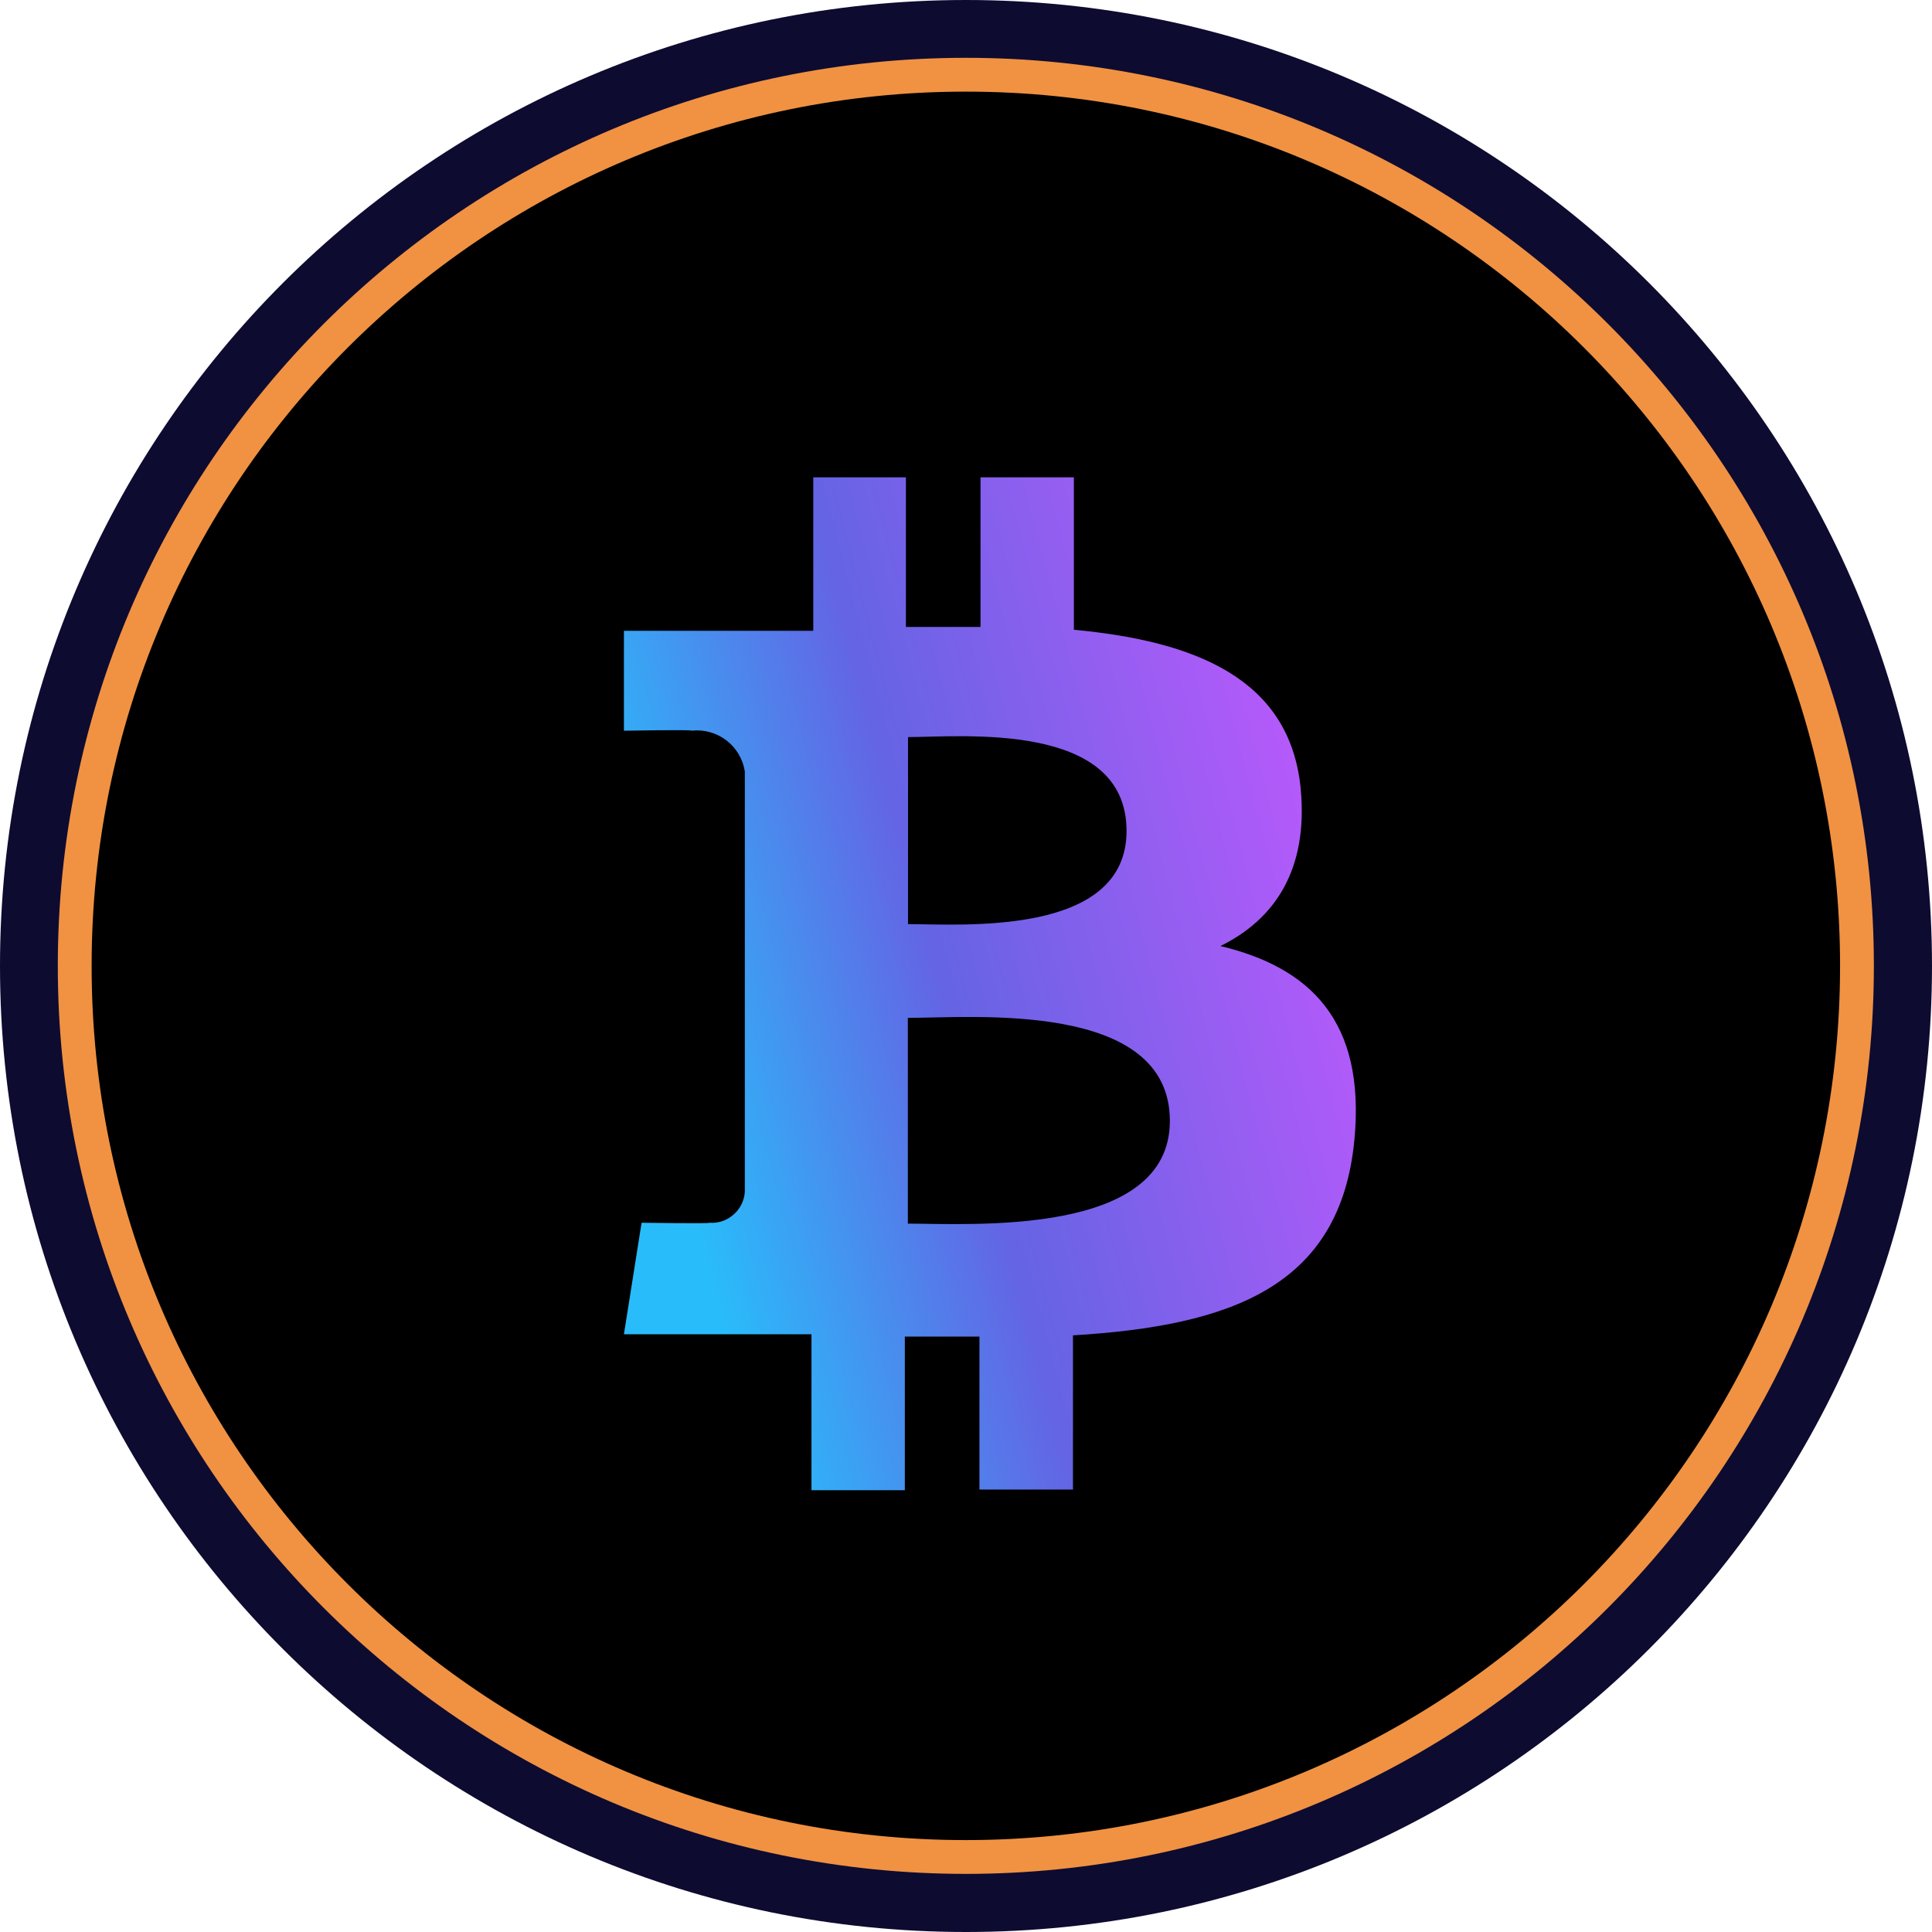
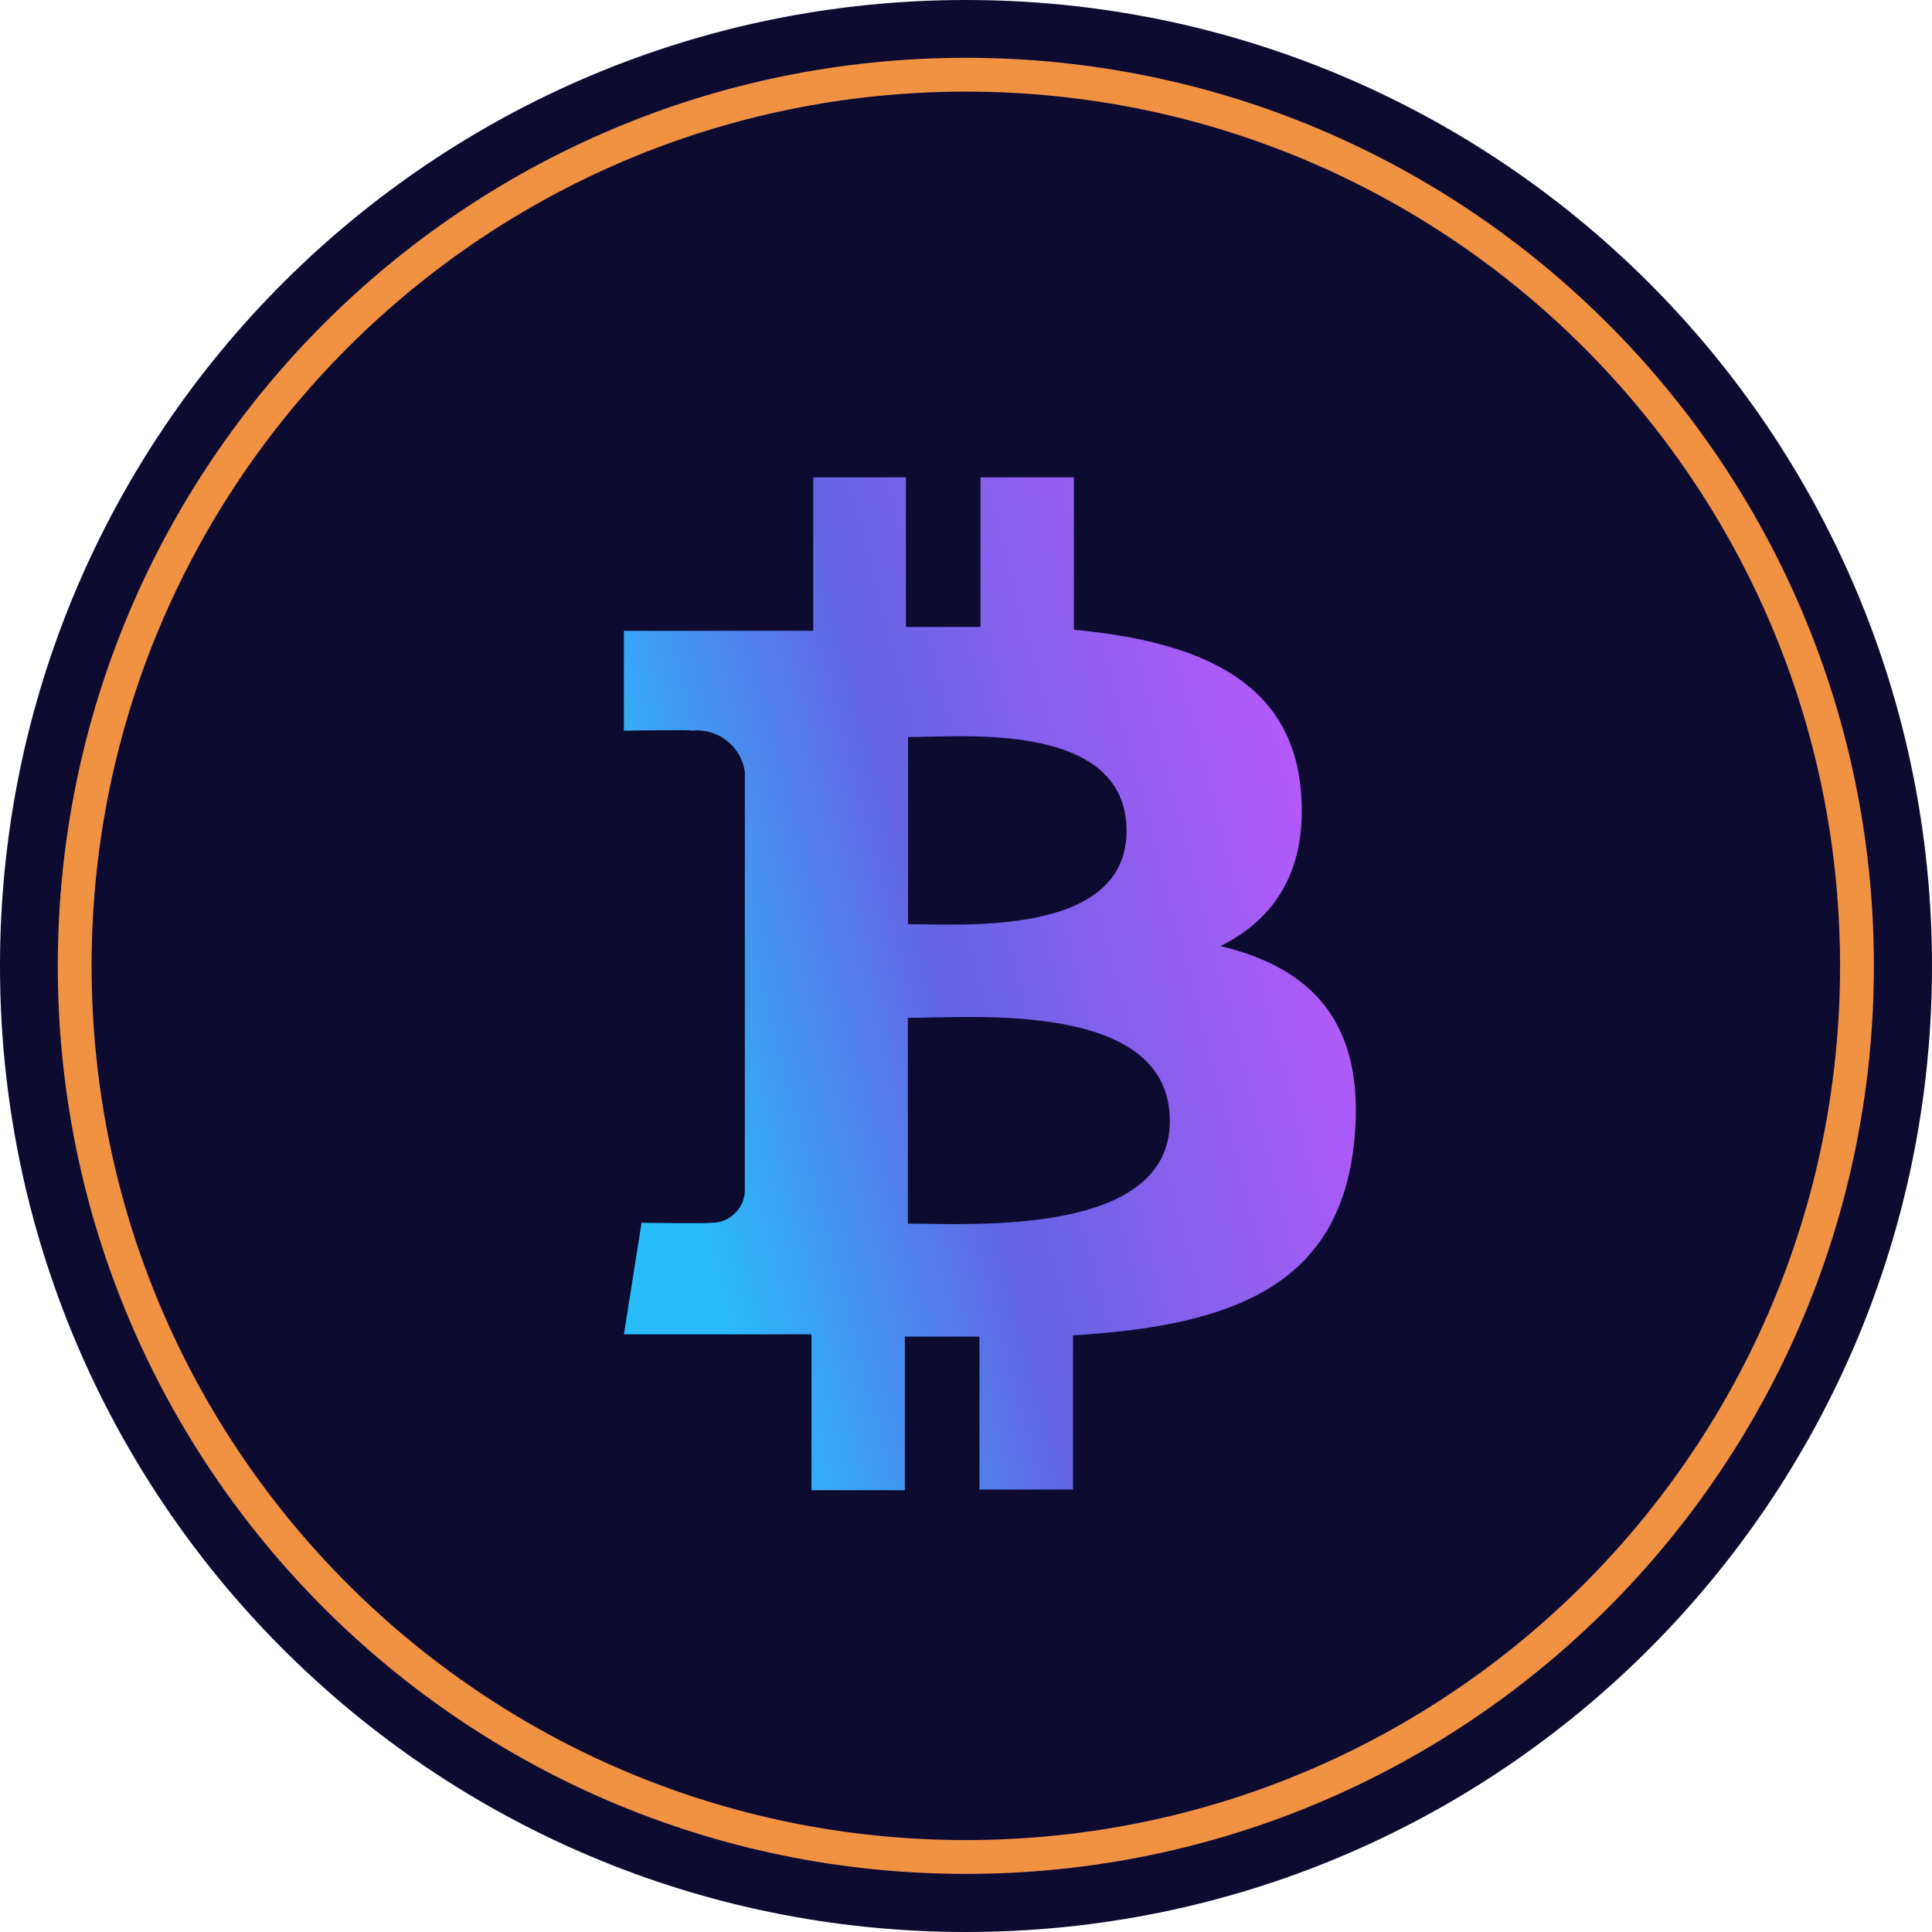
- <svg xmlns="http://www.w3.org/2000/svg" viewBox="0 0 128 128">
-   <path fill="#0E0B31" d="M128 64c0-35.346-28.654-64-64-64S0 28.654 0 64s28.654 64 64 64 64-28.654 64-64" />
-   <path stroke="#F09242" stroke-width="2.24" d="M63.99 123.03c32.606 0 59.039-26.433 59.039-59.04S96.596 4.95 63.989 4.95 4.95 31.383 4.95 63.99s26.433 59.04 59.04 59.04Z" />
-   <path fill="url(#a)" d="M86.175 52.265c-.703-7.333-7.028-9.792-15.028-10.542V31.626h-6.185v9.91h-4.943v-9.91h-6.137v10.167H41.336v6.618s4.568-.081 4.498 0a3.2 3.2 0 0 1 3.513 2.718V78.96a2.18 2.18 0 0 1-.749 1.511 2.14 2.14 0 0 1-1.593.539c.082.07-4.498 0-4.498 0l-1.171 7.39h12.427v10.332h6.185V88.553h4.943v10.132h6.196V88.471c10.449-.632 17.735-3.21 18.648-12.99.738-7.871-2.963-11.386-8.879-12.803 3.597-1.769 5.822-5.048 5.318-10.412m-8.667 21.998c0 7.684-13.166 6.805-17.36 6.805V67.435c4.194.011 17.36-1.195 17.36 6.829m-2.87-19.21c0 7.027-10.988 6.172-14.478 6.172V48.834c3.49 0 14.478-1.1 14.478 6.22" />
+ <svg xmlns="http://www.w3.org/2000/svg" fill="none" viewBox="0 0 200 200">
+   <rect width="200" height="200" fill="#0E0B31" rx="100" />
+   <circle cx="99.983" cy="99.984" r="92.25" stroke="#120370" stroke-width="3.5" />
+   <circle cx="99.983" cy="99.984" r="92.25" stroke="#F09242" stroke-width="3.5" />
+   <path fill="url(#a)" d="M134.648 81.664c-1.098-11.457-10.981-15.3-23.481-16.472V49.416h-9.664V64.9H93.78V49.416h-9.59v15.886H64.587v10.34s7.138-.127 7.028 0a4.997 4.997 0 0 1 5.49 4.247v43.486a3.4 3.4 0 0 1-1.17 2.361 3.35 3.35 0 0 1-2.49.842c.128.11-7.028 0-7.028 0l-1.83 11.548h19.418v16.143h9.664v-15.905h7.723v15.832h9.682v-15.96c16.326-.988 27.71-5.015 29.137-20.297 1.153-12.299-4.63-17.79-13.873-20.004 5.619-2.764 9.096-7.888 8.309-16.27m-13.543 34.372c0 12.006-20.572 10.633-27.124 10.633v-21.303c6.552.018 27.124-1.867 27.124 10.67m-4.484-30.016c0 10.981-17.168 9.645-22.622 9.645V76.303c5.454 0 22.622-1.72 22.622 9.718" />
  <defs>
-     <linearGradient id="a" x1="44.696" x2="89.179" y1="75.713" y2="64.024" gradientUnits="userSpaceOnUse">
+     <linearGradient id="a" x1="69.838" x2="139.342" y1="118.302" y2="100.037" gradientUnits="userSpaceOnUse">
      <stop stop-color="#29BCFA" />
      <stop offset=".43" stop-color="#6464E4" />
      <stop offset="1" stop-color="#B45AFA" />
    </linearGradient>
  </defs>
</svg>
